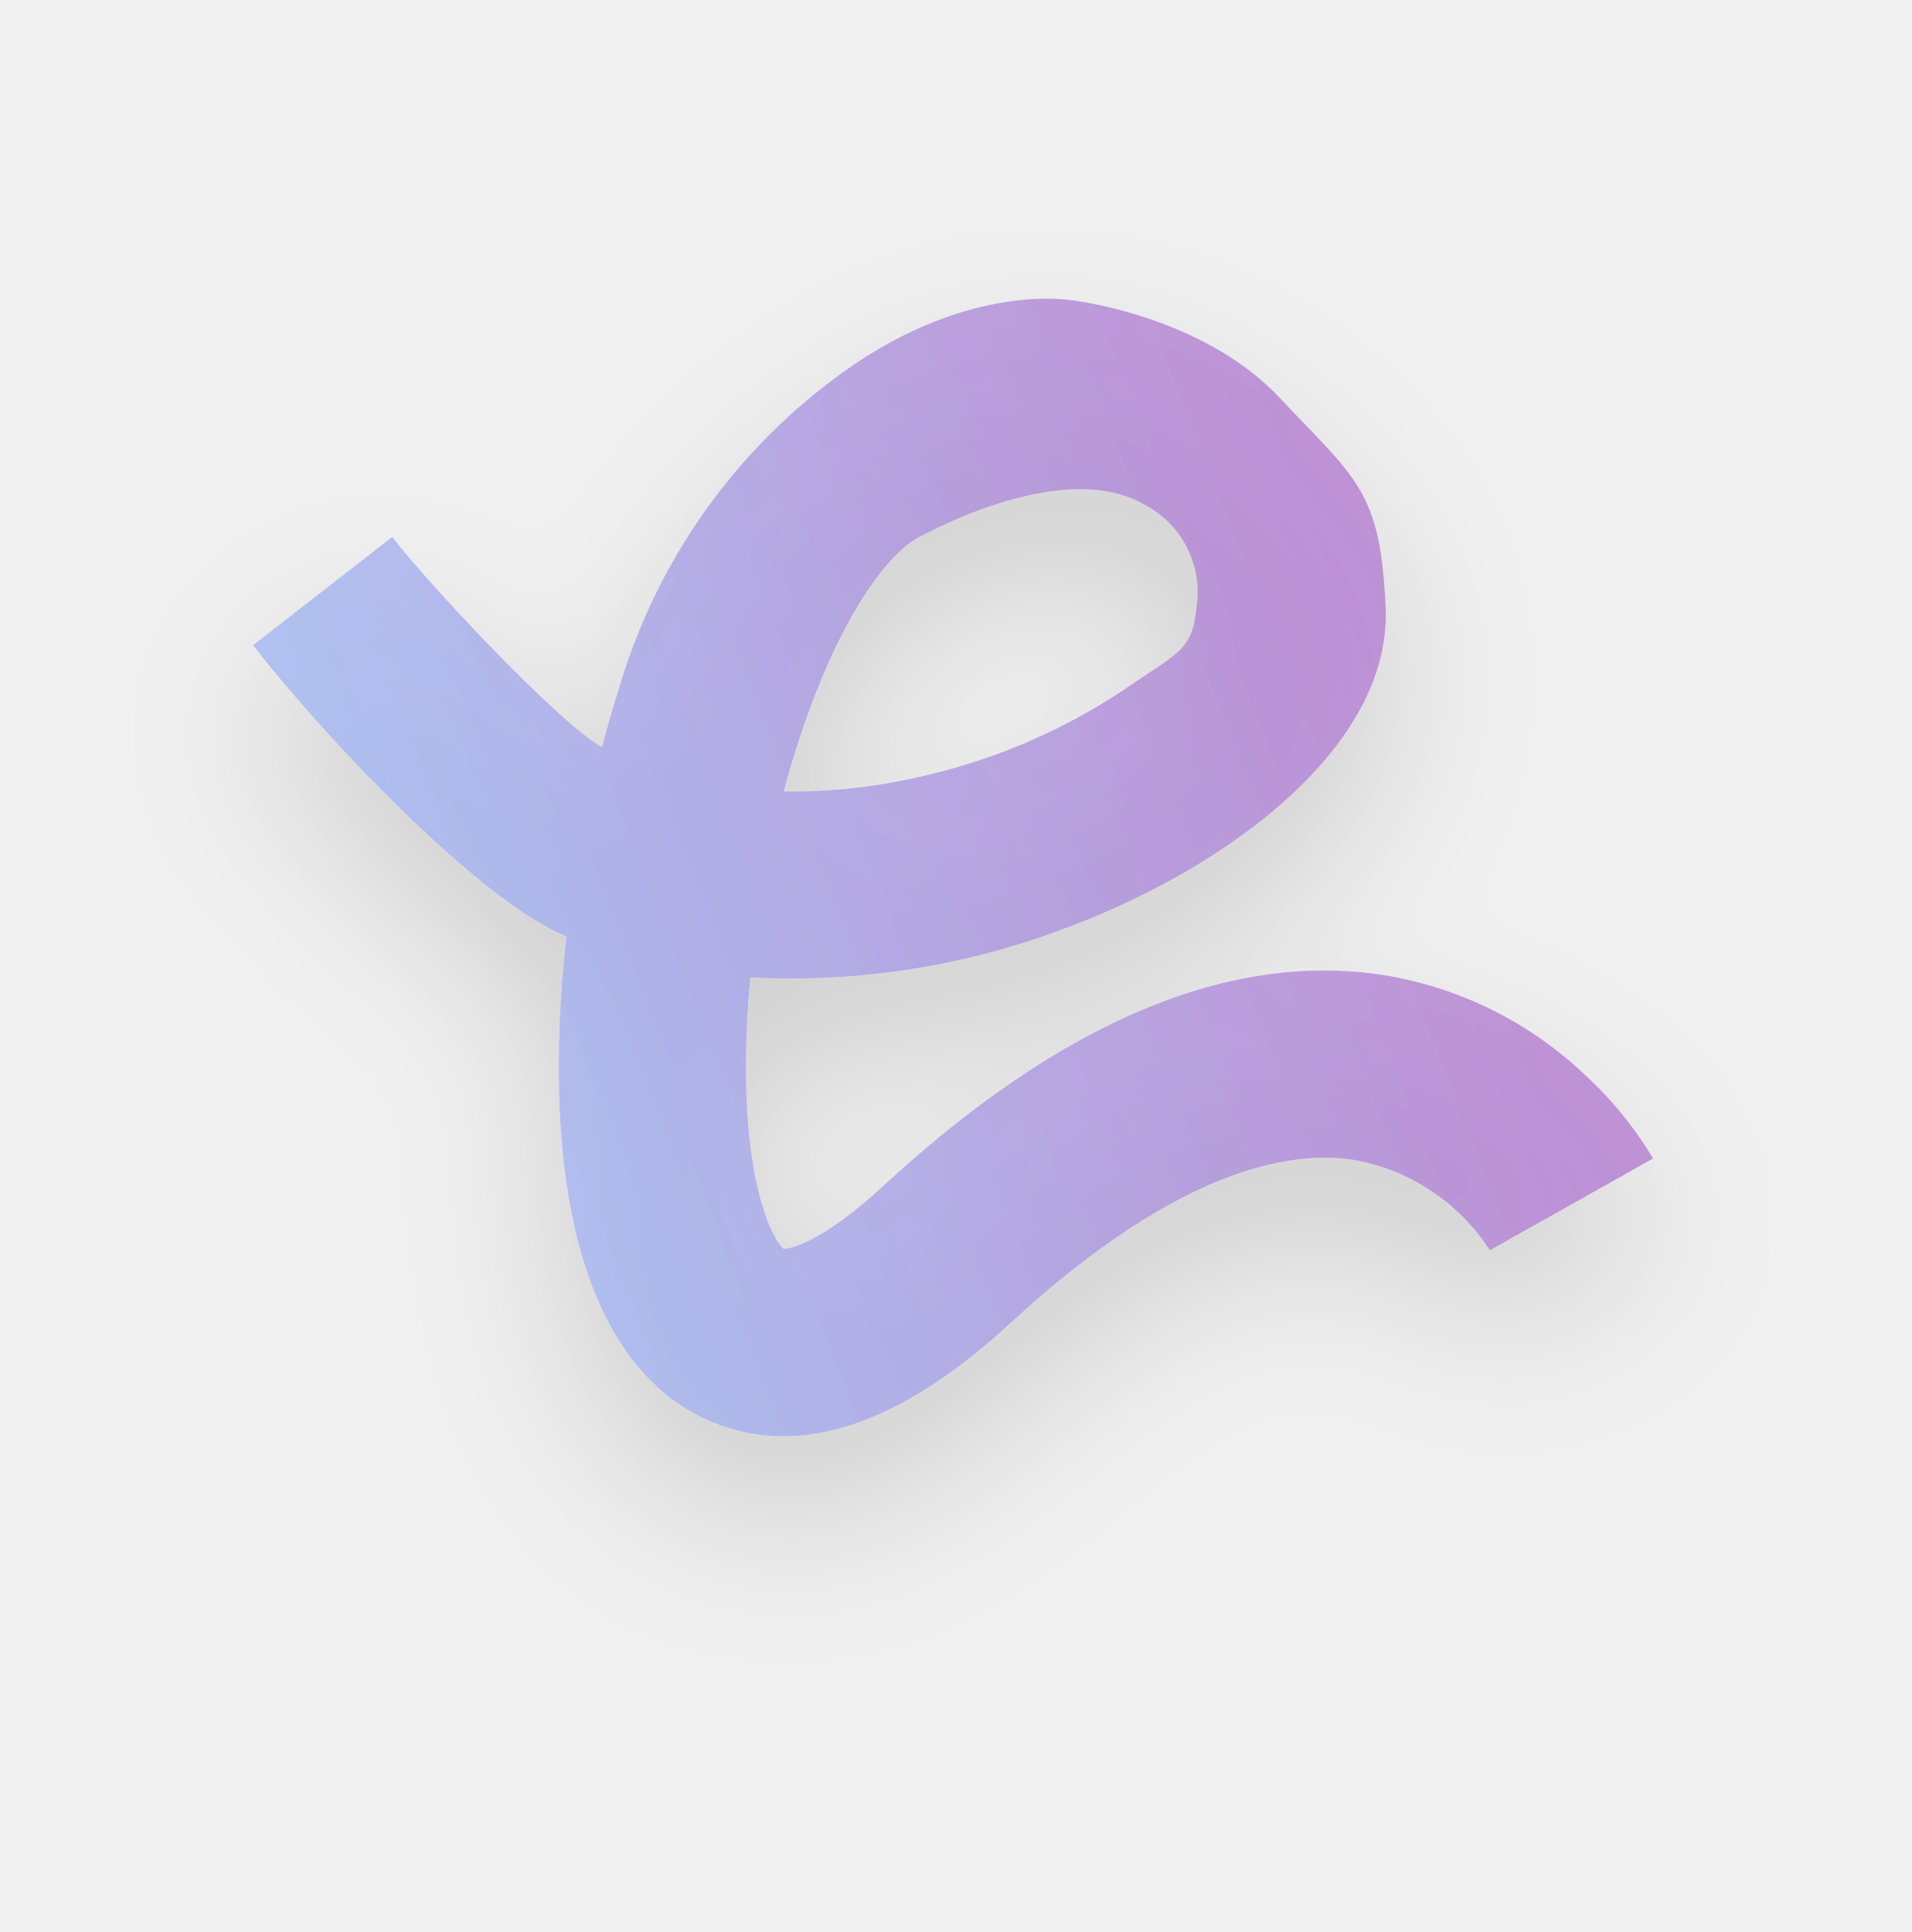
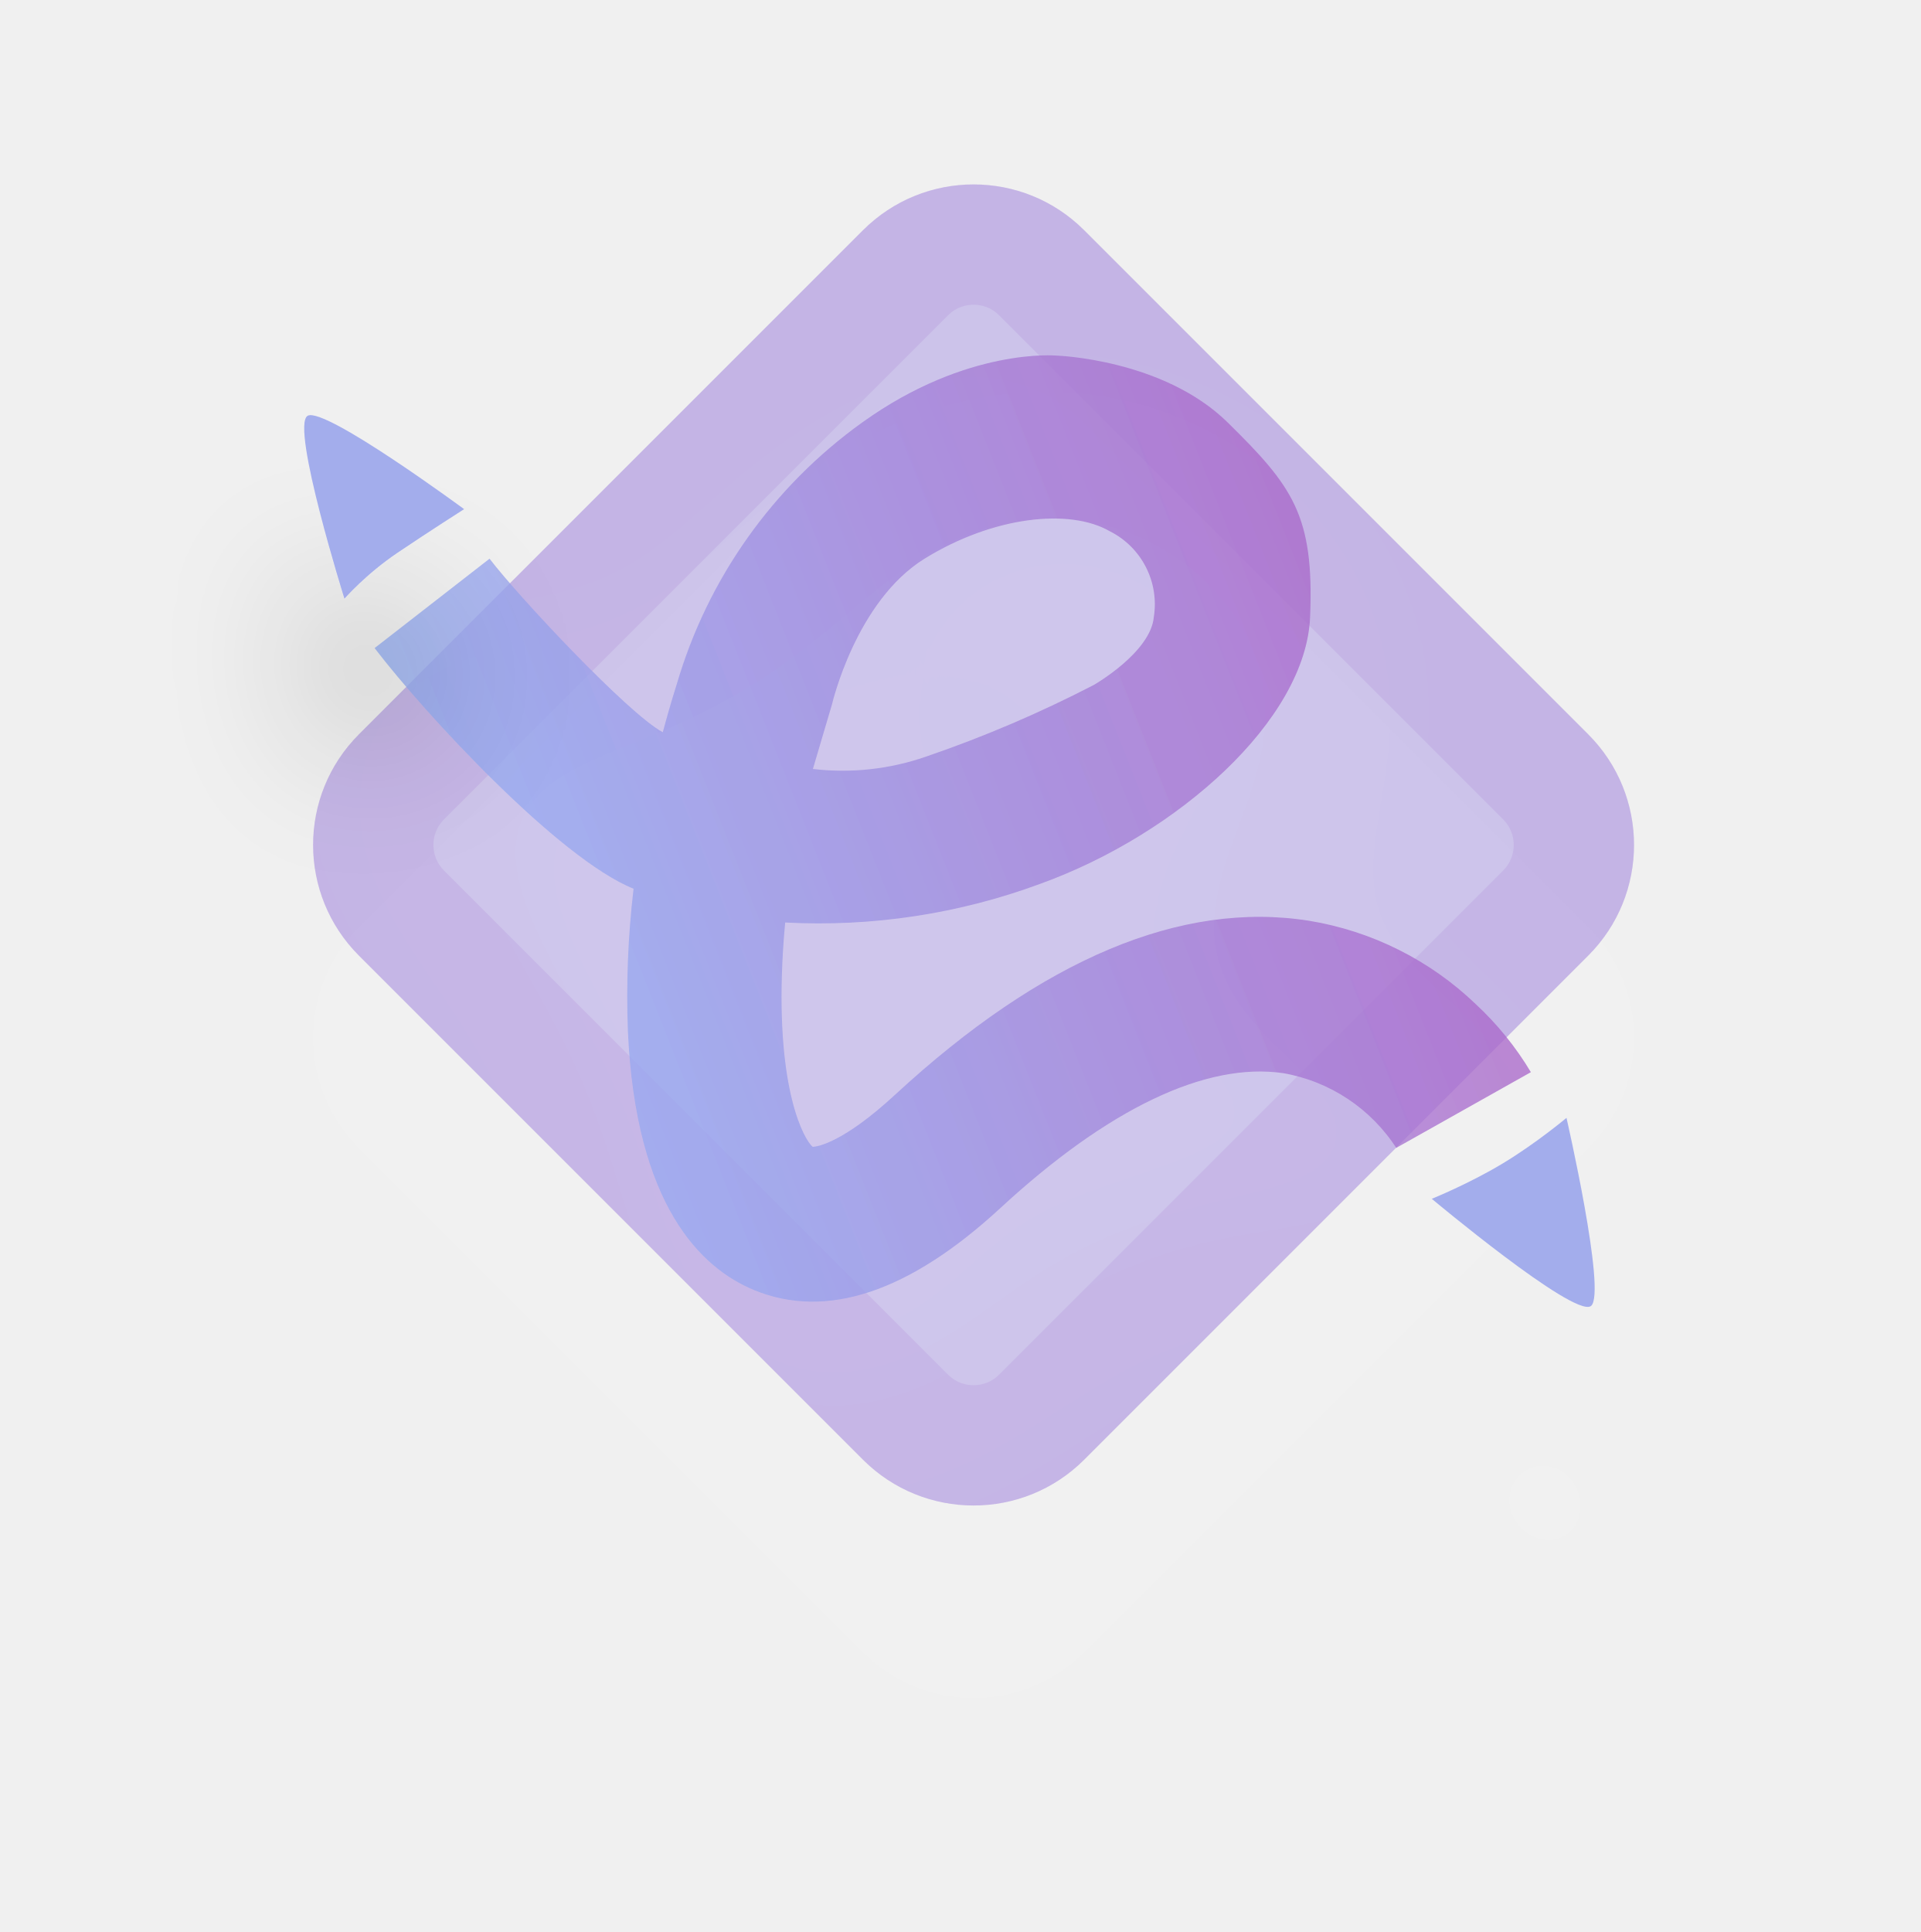
- <svg xmlns="http://www.w3.org/2000/svg" width="121.273" height="122.562" viewBox="0 0 121.273 122.562">
+ <svg xmlns="http://www.w3.org/2000/svg" width="79.816" height="80.292" viewBox="0 0 79.816 80.292">
  <defs>
+     <filter id="Path_1273" x="10.32" y="4.971" width="60.289" height="68.289" filterUnits="userSpaceOnUse">
+       <feOffset dy="8" input="SourceAlpha" />
+       <feGaussianBlur result="blur" />
+       <feFlood flood-color="#fff" flood-opacity="0.302" />
+       <feComposite operator="in" in2="blur" />
+     </filter>
+     <filter id="Path_1273-2" x="10.32" y="4.971" width="60.289" height="68.289" filterUnits="userSpaceOnUse">
+       <feOffset dy="3" input="SourceAlpha" />
+       <feGaussianBlur stdDeviation="3" result="blur-2" />
+       <feFlood flood-opacity="0" result="color" />
+       <feComposite operator="out" in="SourceGraphic" in2="blur-2" />
+       <feComposite operator="in" in="color" />
+       <feComposite operator="in" in2="SourceGraphic" />
+     </filter>
    <linearGradient id="linear-gradient" x2="1" y2="0.065" gradientUnits="objectBoundingBox">
      <stop offset="0" stop-color="#95aff3" />
      <stop offset="1" stop-color="#aa69cb" />
    </linearGradient>
-     <filter id="Path_1" x="0" y="0" width="121.273" height="122.562" filterUnits="userSpaceOnUse">
+     <filter id="Path_1" x="0" y="0" width="79.816" height="80.292" filterUnits="userSpaceOnUse">
      <feOffset dy="5" input="SourceAlpha" />
-       <feGaussianBlur stdDeviation="5" result="blur" />
-       <feFlood flood-opacity="0.2" />
-       <feComposite operator="in" in2="blur" />
+       <feGaussianBlur stdDeviation="5" result="blur-3" />
+       <feFlood flood-color="#fff" flood-opacity="0.071" />
+       <feComposite operator="in" in2="blur-3" />
+       <feComposite in="SourceGraphic" />
+     </filter>
+     <filter id="Path_7" x="52.505" y="46.456" width="24.321" height="29.059" filterUnits="userSpaceOnUse">
+       <feOffset dx="0.5" dy="12" input="SourceAlpha" />
+       <feGaussianBlur stdDeviation="2.5" result="blur-4" />
+       <feFlood flood-color="#fff" flood-opacity="0.09" />
+       <feComposite operator="in" in2="blur-4" />
+       <feComposite in="SourceGraphic" />
+     </filter>
+     <filter id="Path_8" x="1.32" y="13.484" width="27.136" height="27.393" filterUnits="userSpaceOnUse">
+       <feOffset dy="7" input="SourceAlpha" />
+       <feGaussianBlur stdDeviation="3" result="blur-5" />
+       <feFlood flood-opacity="0.239" />
+       <feComposite operator="in" in2="blur-5" />
      <feComposite in="SourceGraphic" />
    </filter>
  </defs>
-   <g transform="matrix(1, 0, 0, 1, 0, 0)" filter="url(#Path_1)">
-     <path id="Path_1-2" data-name="Path 1" d="M54.892,70.5a13,13,0,0,0-5.453-8.941c-5.007-3.29-13.328-3.217-24.062.211-9.071,2.9-15.73,2.129-19.791-2.28-3-3.256-5.5-9.735-.392-22.115a70.3,70.3,0,0,1,5.016-9.732C5.987,23.118,1.372,8.728,0,2.491L10.9,0c.783,3.562,4.63,15.3,6.429,17.7q1.233-1.481,2.51-2.867A37.813,37.813,0,0,1,41.3,2.6C51.014.779,56.38,4.652,56.38,4.652s7.02,4.314,9.263,11.106,3.326,8.079.47,14.952c-3.386,8.149-16.2,10.792-27.4,9.8a49,49,0,0,1-19.03-5.587q-.805,1.374-1.528,2.755c-4.528,8.667-4.2,12.969-3.839,13.747.322.134,2.2.717,7.453-.96,14.608-4.664,26.188-4.217,34.42,1.329a24.119,24.119,0,0,1,8.906,11.216,23.722,23.722,0,0,1,1.63,6.528l-11.836.9ZM26.582,25.131a36.33,36.33,0,0,0,8.255,2.809,38.376,38.376,0,0,0,14.032.461c4.119-.692,4.987-.417,6.365-2.764a6.268,6.268,0,0,0-.275-7.4c-2.032-2.9-7.05-4.4-13.768-4.106-1.977.087-5.886,1.968-10.932,6.989C29.013,22.354,27.78,23.7,26.582,25.131Z" transform="translate(15 38.67) rotate(-25)" opacity="0.68" fill="url(#linear-gradient)" />
+   <g id="Group_217" data-name="Group 217" transform="translate(10.32 4.972)">
+     <g id="Group_214" data-name="Group 214" transform="translate(0 0)">
+       <g data-type="innerShadowGroup">
+         <g transform="matrix(1, 0, 0, 1, -10.32, -4.97)" filter="url(#Path_1273)">
+           <g id="Path_1273-3" data-name="Path 1273" transform="translate(10.32 35.12) rotate(-45)" fill="#3d0dd0" opacity="0.2">
+             <path d="M 6.502 40.131 L 6.502 40.131 C 5.433 40.131 4.428 39.714 3.672 38.958 C 2.916 38.202 2.5 37.197 2.5 36.128 L 2.5 6.502 C 2.5 4.296 4.296 2.5 6.502 2.5 L 36.128 2.5 C 37.197 2.5 38.202 2.916 38.958 3.672 C 39.714 4.428 40.131 5.433 40.131 6.502 L 40.131 36.128 C 40.131 38.335 38.335 40.131 36.128 40.131 L 6.502 40.131 Z" stroke="none" />
+             <path d="M 36.128 5 L 6.502 5 C 5.674 5 5 5.674 5 6.502 L 5 36.128 C 5 36.643 5.239 36.99 5.44 37.191 C 5.641 37.391 5.988 37.631 6.502 37.631 L 36.128 37.631 C 36.957 37.631 37.631 36.957 37.631 36.128 L 37.631 6.502 C 37.631 5.988 37.391 5.641 37.191 5.44 C 36.99 5.239 36.643 5 36.128 5 L 36.128 5 M 36.128 -1.52587890625e-05 C 39.719 -2.288818359375e-05 42.631 2.911 42.631 6.502 L 42.631 36.128 C 42.631 39.719 39.719 42.631 36.128 42.631 L 6.502 42.631 C 2.911 42.631 -2.288818359375e-05 39.719 -1.52587890625e-05 36.128 L -3.814697265625e-06 6.502 C -3.814697265625e-06 2.911 2.911 -3.814697265625e-06 6.502 -3.814697265625e-06 L 36.128 -1.52587890625e-05 Z" stroke="none" fill="#a678d4" />
+           </g>
+         </g>
+         <g id="Path_1273-4" data-name="Path 1273" transform="translate(0 30.144) rotate(-45)" fill="#3d0dd0" opacity="0.2">
+           <path d="M 6.502 40.131 L 6.502 40.131 C 5.433 40.131 4.428 39.714 3.672 38.958 C 2.916 38.202 2.5 37.197 2.5 36.128 L 2.5 6.502 C 2.5 4.296 4.296 2.5 6.502 2.5 L 36.128 2.5 C 37.197 2.5 38.202 2.916 38.958 3.672 C 39.714 4.428 40.131 5.433 40.131 6.502 L 40.131 36.128 C 40.131 38.335 38.335 40.131 36.128 40.131 L 6.502 40.131 Z" stroke="none" />
+           <path d="M 36.128 5 L 6.502 5 C 5.674 5 5 5.674 5 6.502 L 5 36.128 C 5 36.643 5.239 36.99 5.44 37.191 C 5.641 37.391 5.988 37.631 6.502 37.631 L 36.128 37.631 C 36.957 37.631 37.631 36.957 37.631 36.128 L 37.631 6.502 C 37.631 5.988 37.391 5.641 37.191 5.44 C 36.99 5.239 36.643 5 36.128 5 L 36.128 5 M 36.128 -1.52587890625e-05 C 39.719 -2.288818359375e-05 42.631 2.911 42.631 6.502 L 42.631 36.128 C 42.631 39.719 39.719 42.631 36.128 42.631 L 6.502 42.631 C 2.911 42.631 -2.288818359375e-05 39.719 -1.52587890625e-05 36.128 L -3.814697265625e-06 6.502 C -3.814697265625e-06 2.911 2.911 -3.814697265625e-06 6.502 -3.814697265625e-06 L 36.128 -1.52587890625e-05 Z" stroke="none" />
+         </g>
+         <g transform="matrix(1, 0, 0, 1, -10.32, -4.97)" filter="url(#Path_1273-2)">
+           <g id="Path_1273-5" data-name="Path 1273" transform="translate(10.32 35.12) rotate(-45)" fill="#fff" opacity="0.2">
+             <path d="M 6.502 40.131 L 6.502 40.131 C 5.433 40.131 4.428 39.714 3.672 38.958 C 2.916 38.202 2.5 37.197 2.5 36.128 L 2.5 6.502 C 2.5 4.296 4.296 2.5 6.502 2.5 L 36.128 2.5 C 37.197 2.5 38.202 2.916 38.958 3.672 C 39.714 4.428 40.131 5.433 40.131 6.502 L 40.131 36.128 C 40.131 38.335 38.335 40.131 36.128 40.131 L 6.502 40.131 Z" stroke="none" />
+             <path d="M 36.128 5 L 6.502 5 C 5.674 5 5 5.674 5 6.502 L 5 36.128 C 5 36.643 5.239 36.99 5.44 37.191 C 5.641 37.391 5.988 37.631 6.502 37.631 L 36.128 37.631 C 36.957 37.631 37.631 36.957 37.631 36.128 L 37.631 6.502 C 37.631 5.988 37.391 5.641 37.191 5.44 C 36.99 5.239 36.643 5 36.128 5 L 36.128 5 M 36.128 -1.52587890625e-05 C 39.719 -2.288818359375e-05 42.631 2.911 42.631 6.502 L 42.631 36.128 C 42.631 39.719 39.719 42.631 36.128 42.631 L 6.502 42.631 C 2.911 42.631 -2.288818359375e-05 39.719 -1.52587890625e-05 36.128 L -3.814697265625e-06 6.502 C -3.814697265625e-06 2.911 2.911 -3.814697265625e-06 6.502 -3.814697265625e-06 L 36.128 -1.52587890625e-05 Z" stroke="none" />
+           </g>
+         </g>
+         <g id="Path_1273-6" data-name="Path 1273" transform="translate(0 30.144) rotate(-45)" fill="none" opacity="0.2">
+           <path d="M 6.502 40.131 L 6.502 40.131 C 5.433 40.131 4.428 39.714 3.672 38.958 C 2.916 38.202 2.5 37.197 2.5 36.128 L 2.5 6.502 C 2.5 4.296 4.296 2.5 6.502 2.5 L 36.128 2.5 C 37.197 2.5 38.202 2.916 38.958 3.672 C 39.714 4.428 40.131 5.433 40.131 6.502 L 40.131 36.128 C 40.131 38.335 38.335 40.131 36.128 40.131 L 6.502 40.131 Z" stroke="none" />
+           <path d="M 36.128 5 L 6.502 5 C 5.674 5 5 5.674 5 6.502 L 5 36.128 C 5 36.643 5.239 36.99 5.44 37.191 C 5.641 37.391 5.988 37.631 6.502 37.631 L 36.128 37.631 C 36.957 37.631 37.631 36.957 37.631 36.128 L 37.631 6.502 C 37.631 5.988 37.391 5.641 37.191 5.44 C 36.99 5.239 36.643 5 36.128 5 L 36.128 5 M 36.128 -1.52587890625e-05 C 39.719 -2.288818359375e-05 42.631 2.911 42.631 6.502 L 42.631 36.128 C 42.631 39.719 39.719 42.631 36.128 42.631 L 6.502 42.631 C 2.911 42.631 -2.288818359375e-05 39.719 -1.52587890625e-05 36.128 L -3.814697265625e-06 6.502 C -3.814697265625e-06 2.911 2.911 -3.814697265625e-06 6.502 -3.814697265625e-06 L 36.128 -1.52587890625e-05 Z" stroke="none" fill="#a678d4" />
+         </g>
+       </g>
+       <g transform="matrix(1, 0, 0, 1, -10.32, -4.97)" filter="url(#Path_1)">
+         <path id="Path_1-2" data-name="Path 1" d="M29.71,38.157a7.039,7.039,0,0,0-2.951-4.839c-2.71-1.781-7.214-1.741-13.023.114C8.825,35,5.222,34.584,3.024,32.2,1.4,30.435.047,26.928,2.812,20.228a38.052,38.052,0,0,1,2.715-5.267C3.24,12.512.742,4.724,0,1.348L5.9,0C6.322,1.928,8.4,8.28,9.378,9.579q.667-.8,1.358-1.552A20.466,20.466,0,0,1,22.353,1.41c5.258-.988,8.473.9,8.473.9S34.787,4.315,36.1,7.841s1.642,5-.321,8.78-8.77,5.841-14.832,5.3a26.522,26.522,0,0,1-10.3-3.024q-.436.744-.827,1.491c-2.451,4.691-2.274,7.019-2.078,7.441.175.072,1.192.388,4.034-.52,7.906-2.525,14.174-2.283,18.629.719a13.054,13.054,0,0,1,4.82,6.071,12.839,12.839,0,0,1,.882,3.533l-6.406.487ZM14.387,13.6a10.551,10.551,0,0,0,4.468,1.52,51.142,51.142,0,0,0,7.595.249s2.7-.226,3.445-1.5a3.393,3.393,0,0,0-.149-4.007c-1.1-1.572-4.11-2.613-7.452-2.222S16.243,11.5,16.243,11.5Z" transform="translate(15 25.71) rotate(-25)" opacity="0.78" fill="url(#linear-gradient)" />
+       </g>
+       <g transform="matrix(1, 0, 0, 1, -10.32, -4.97)" filter="url(#Path_7)">
+         <g id="Path_7-2" data-name="Path 7" transform="translate(68.83 52.65) rotate(149)" fill="#98a3ec" opacity="0.87">
+           <path d="M 0.729 6.626 C 0.944 5.995 1.275 5.044 1.641 4.073 C 2.498 1.798 2.964 0.949 3.182 0.634 C 3.408 0.94 3.906 1.784 4.821 4.073 C 5.209 5.042 5.559 5.991 5.788 6.624 C 5.147 6.551 4.212 6.468 3.266 6.468 C 2.313 6.468 1.369 6.553 0.729 6.626 Z" stroke="none" />
+           <path d="M 3.197 1.637 C 2.942 2.162 2.57 3.015 2.054 4.394 C 1.834 4.982 1.629 5.557 1.456 6.051 C 2 6.005 2.631 5.968 3.266 5.968 C 3.889 5.968 4.508 6.004 5.045 6.049 C 4.863 5.559 4.648 4.991 4.417 4.411 C 3.864 3.016 3.468 2.159 3.197 1.637 M 3.171 2.384185791015625e-06 C 4.033 2.384185791015625e-06 6.532 7.227 6.532 7.227 C 6.532 7.227 4.899 6.968 3.266 6.968 C 1.633 6.968 -3.337860107421875e-06 7.227 -3.337860107421875e-06 7.227 C -3.337860107421875e-06 7.227 2.309 0.15 3.146 0.002 C 3.154 0.001 3.163 2.384185791015625e-06 3.171 2.384185791015625e-06 Z" stroke="none" fill="#98a3ec" />
+         </g>
+       </g>
+       <g transform="matrix(1, 0, 0, 1, -10.32, -4.97)" filter="url(#Path_8)">
+         <g id="Path_8-2" data-name="Path 8" transform="matrix(-0.83, 0.56, -0.56, -0.83, 19.46, 21.41)" fill="#98a3ec" opacity="0.87">
+           <path d="M 3.223 6.504 C 3.001 6.192 2.528 5.376 1.67 3.27 C 1.288 2.334 0.941 1.418 0.72 0.82 C 1.37 0.833 2.359 0.849 3.303 0.849 C 4.157 0.849 4.923 0.755 5.471 0.662 C 5.276 1.284 4.983 2.194 4.657 3.123 C 3.881 5.333 3.435 6.182 3.223 6.504 Z" stroke="none" />
+           <path d="M 3.202 5.475 C 3.441 4.954 3.779 4.123 4.237 2.809 C 4.426 2.265 4.603 1.732 4.753 1.267 C 4.32 1.315 3.827 1.349 3.303 1.349 C 2.665 1.349 2.007 1.342 1.446 1.333 C 1.627 1.81 1.844 2.37 2.076 2.942 C 2.579 4.184 2.945 4.975 3.202 5.475 M 3.227 7.15 C 3.219 7.15 3.211 7.149 3.203 7.148 C 2.383 7.003 2.150039563275641e-06 0.304 2.150039563275641e-06 0.304 C 2.150039563275641e-06 0.304 1.704 0.349 3.303 0.349 C 4.903 0.349 6.198 -8.203887773561291e-07 6.198 -8.203887773561291e-07 C 6.198 -8.203887773561291e-07 4.065 7.15 3.227 7.15 Z" stroke="none" fill="#98a3ec" />
+         </g>
+       </g>
+     </g>
  </g>
</svg>
